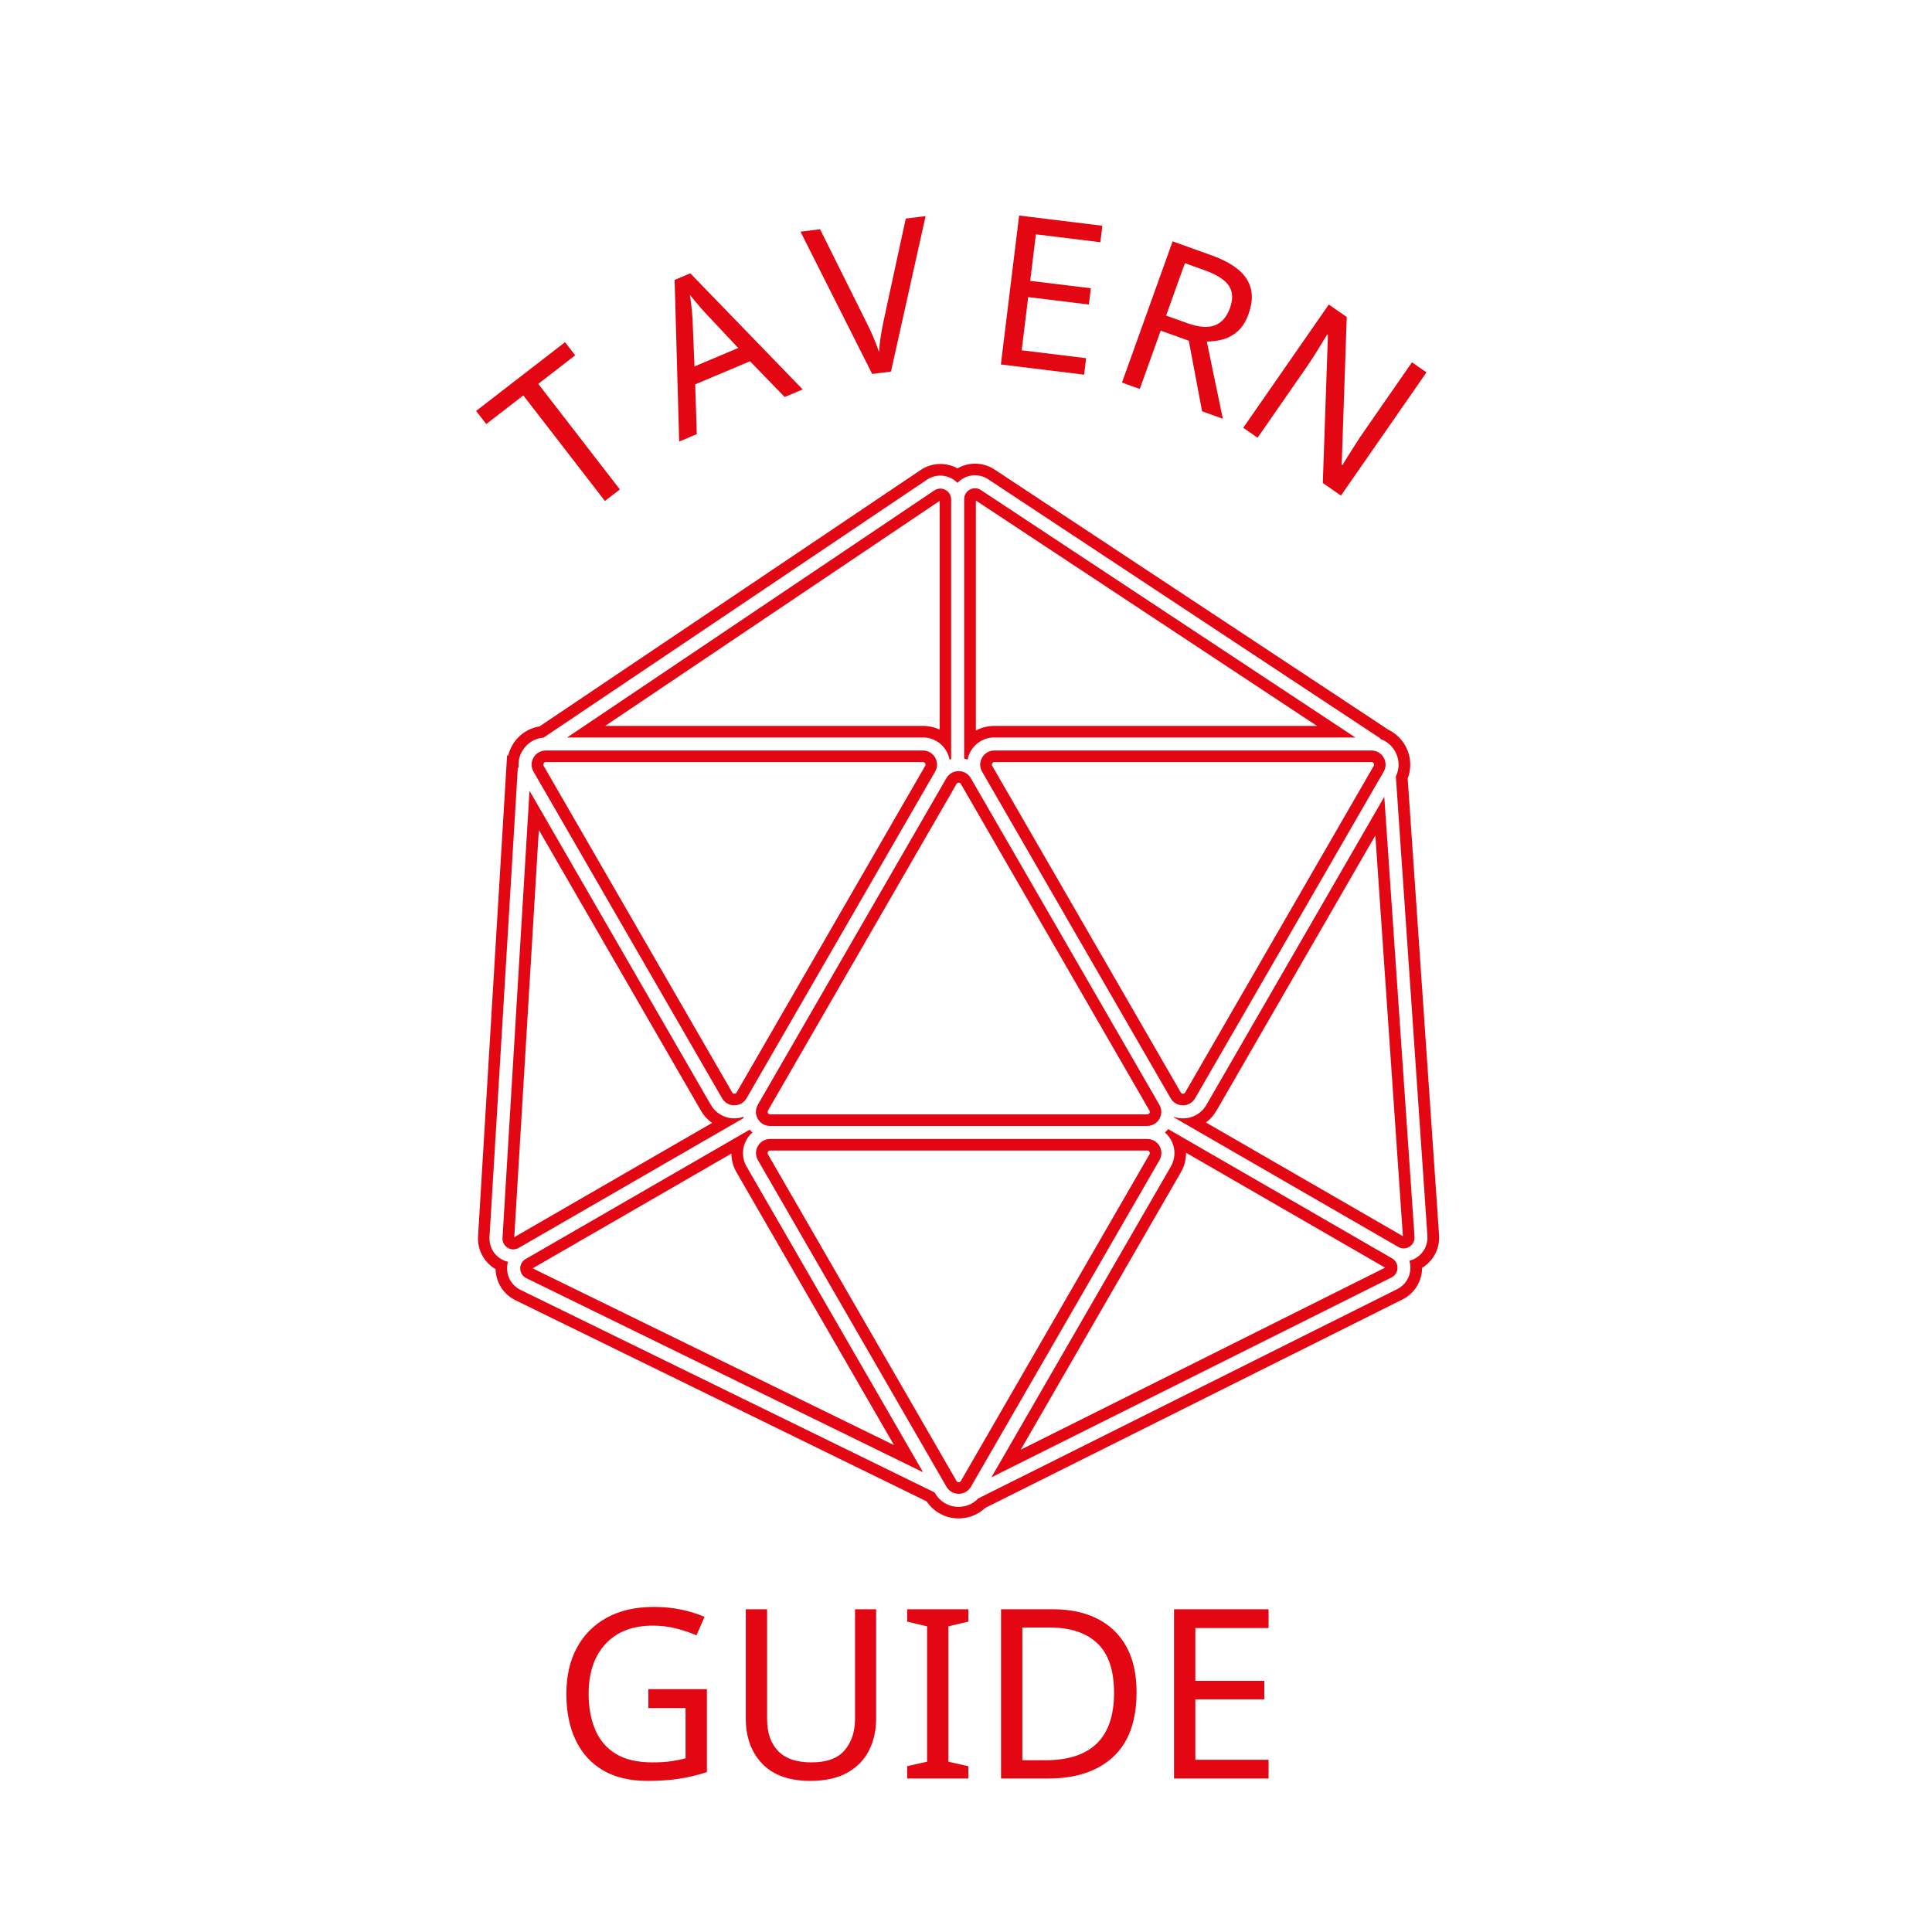
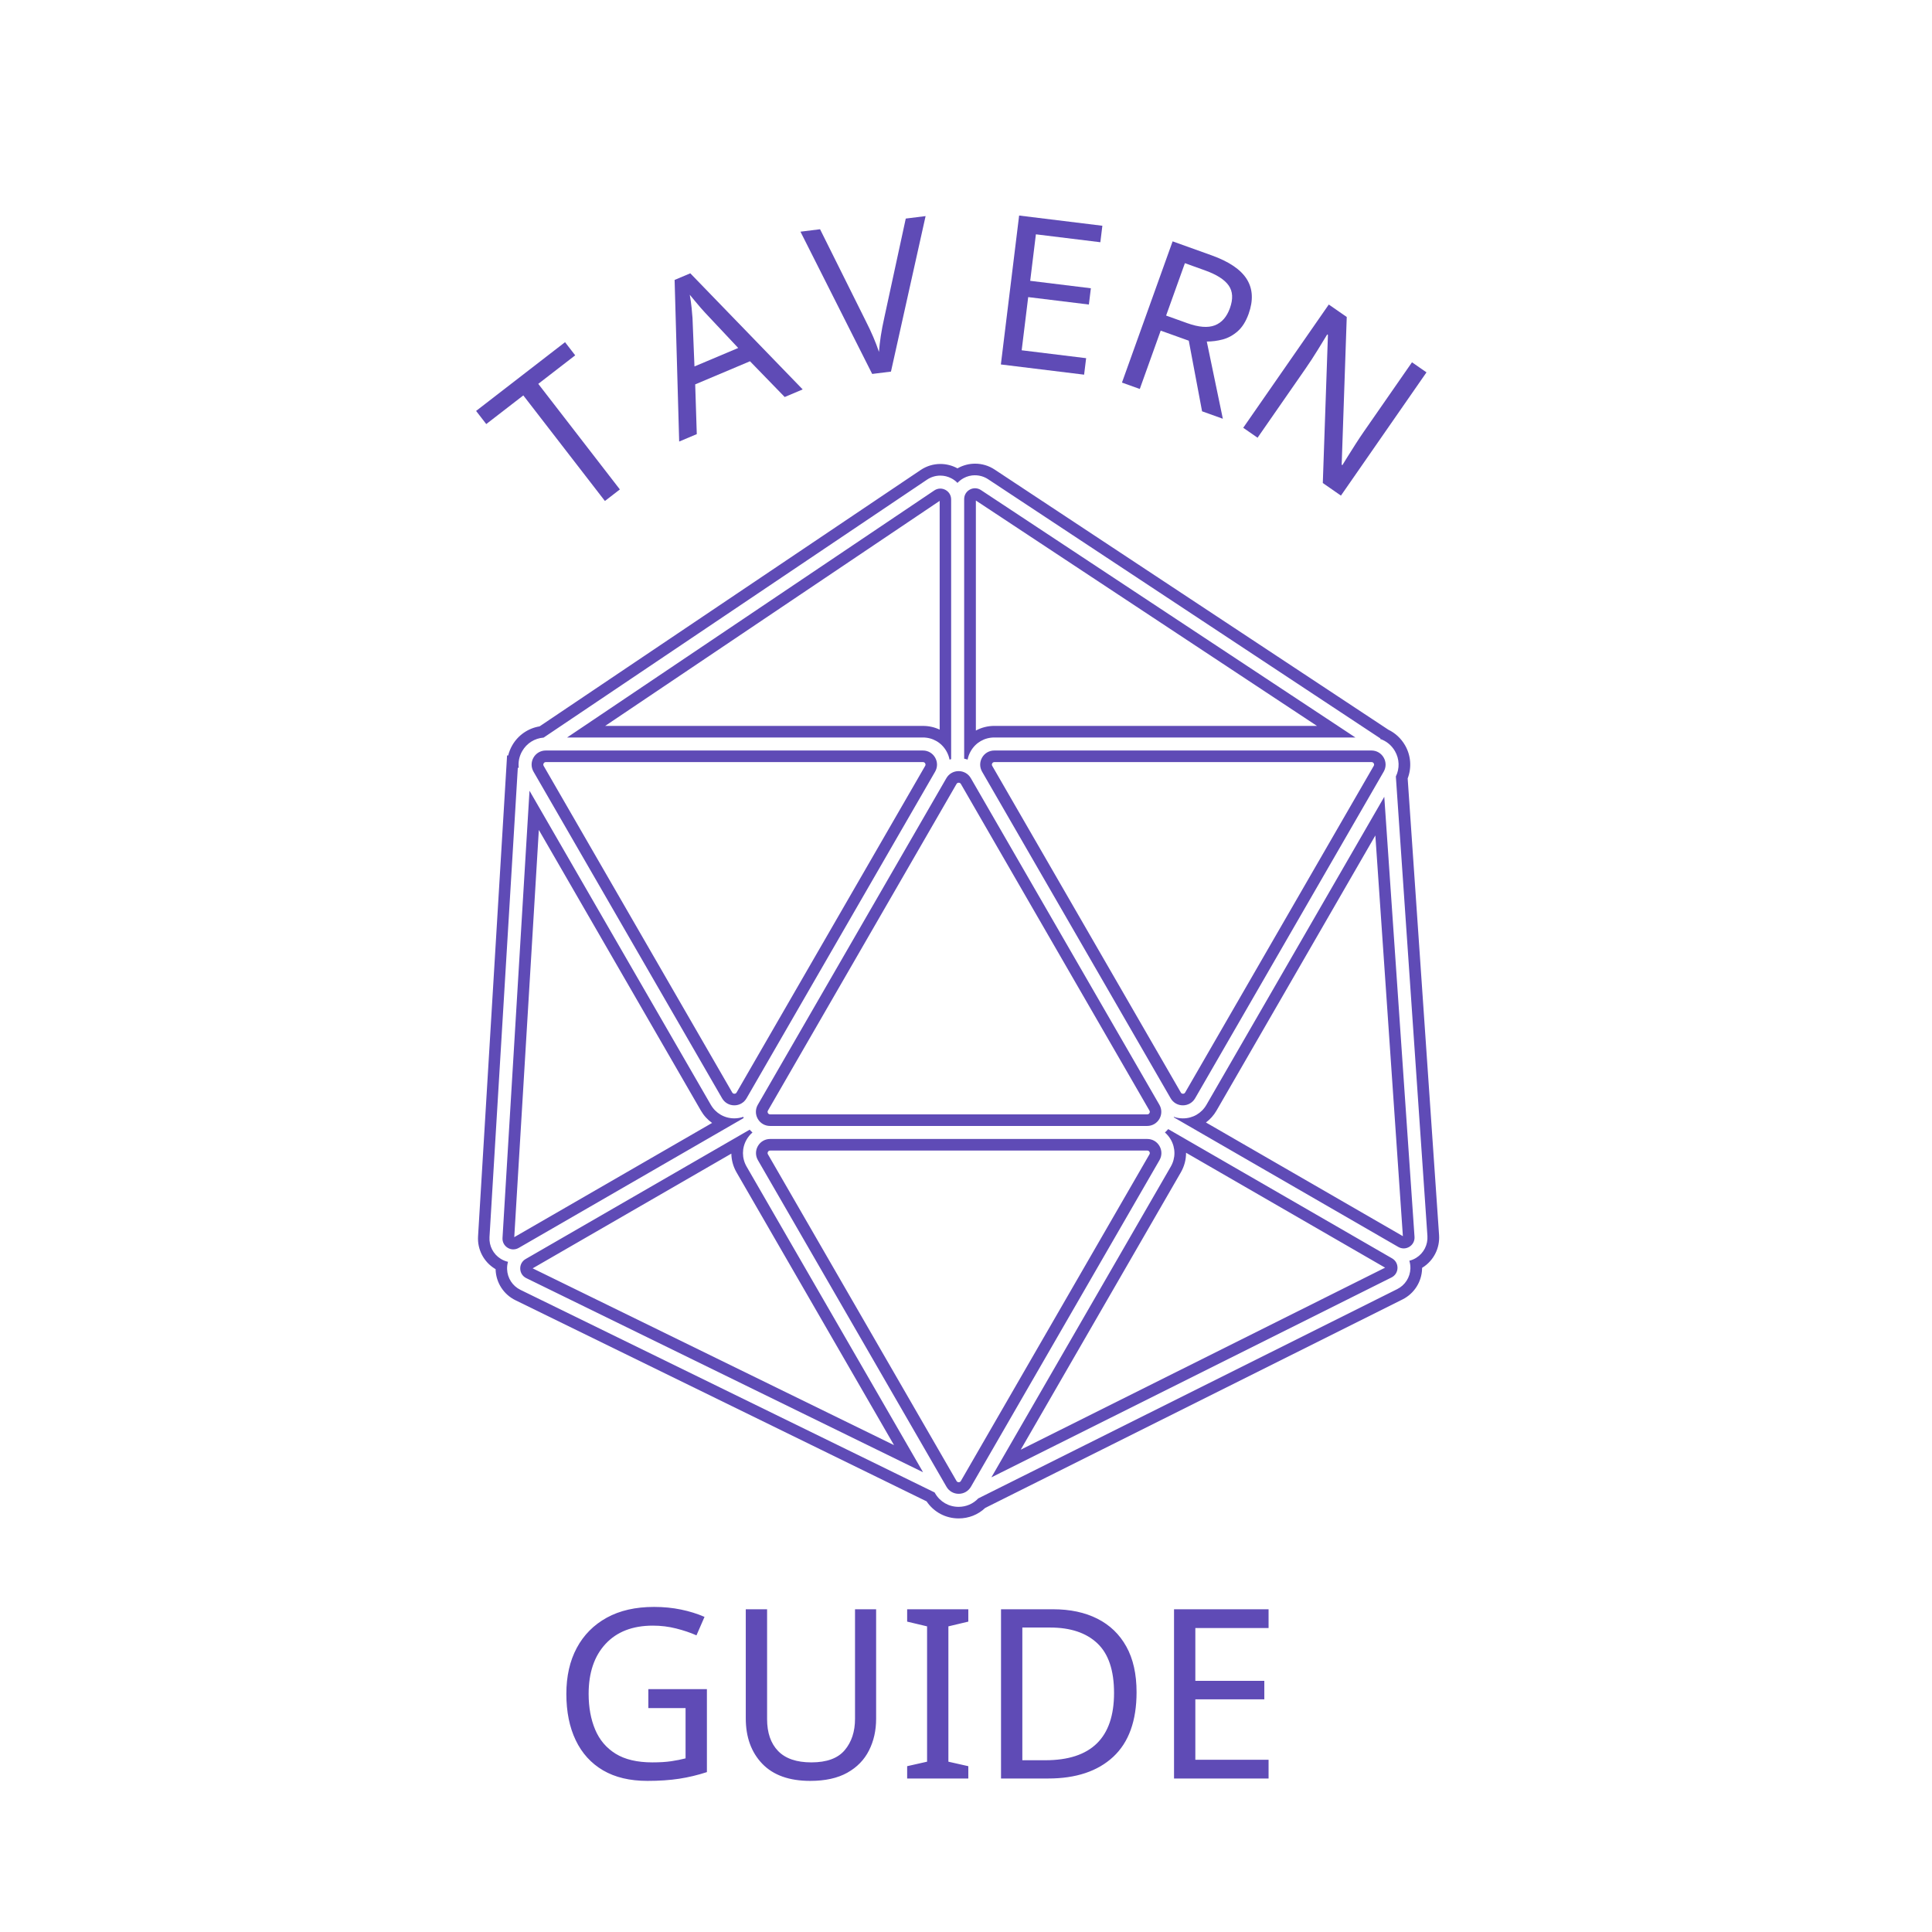
<svg xmlns="http://www.w3.org/2000/svg" id="a" viewBox="0 0 1000 1000">
  <defs>
-     <style>.b,.c,.d{fill:#e30613;}.c{font-size:122.67px;}.c,.d{font-family:HighTowerText-Reg, High Tower Text;}.d{font-size:108.76px;}</style>
+     <style>.b,.c,.d{fill:#5F4BB6;}.c{font-size:122.67px;}.c,.d{font-family:HighTowerText-Reg, High Tower Text;}.d{font-size:108.76px;}</style>
  </defs>
  <path class="b" d="M504.66,246.01c2.38,0,4.75,.69,6.8,2.05l203.06,134.17-.16,.24c3.18,1.06,5.9,3.26,7.65,6.29,2.37,4.1,2.52,8.94,.48,13.14l16.34,237.82c.31,4.56-1.9,8.9-5.78,11.32-1.12,.7-2.33,1.21-3.57,1.51,.39,1.28,.58,2.63,.54,4.02-.14,4.55-2.75,8.64-6.82,10.67l-216.86,108.34c-2.61,2.77-6.23,4.36-10.18,4.36-5.08,0-9.62-2.63-12.16-7.02l-.25-.43-214.37-104.87c-4.11-2.01-6.75-6.1-6.91-10.66-.05-1.32,.12-2.62,.47-3.85-1.31-.3-2.57-.81-3.75-1.54-3.87-2.39-6.1-6.7-5.83-11.24l14.66-242.94,.48,.03c-.35-2.95,.24-5.97,1.8-8.66,2.36-4.08,6.44-6.63,11.08-6.98l198.43-133.5c2.08-1.4,4.48-2.11,6.89-2.11,1.99,0,3.98,.48,5.8,1.45,1.17,.62,2.21,1.41,3.09,2.33,.91-.98,1.99-1.82,3.21-2.48,1.83-.99,3.84-1.48,5.85-1.48m-3.82,147.19c.29-1.53,.84-3.03,1.66-4.44,2.54-4.4,7.08-7.02,12.16-7.02h186.9l-193.81-128.06c-.95-.63-2.01-.94-3.08-.94-.91,0-1.82,.23-2.66,.68-1.85,.99-2.95,2.84-2.95,4.94v134.35c.61,.12,1.2,.29,1.78,.49m-207.31-11.46h184.15c5.08,0,9.62,2.62,12.16,7.02,.81,1.41,1.36,2.91,1.66,4.44,.27-.09,.54-.18,.82-.26v-134.41c0-2.11-1.11-3.96-2.97-4.95-.84-.45-1.75-.67-2.64-.67-1.09,0-2.16,.32-3.12,.97l-190.05,127.86m318.73,190.4c2.64,0,5.01-1.37,6.33-3.65l97.6-169.05c1.32-2.29,1.32-5.02,0-7.31-1.32-2.29-3.69-3.65-6.33-3.65h-195.2c-2.64,0-5.01,1.37-6.33,3.65-1.32,2.29-1.32,5.02,0,7.31l97.6,169.05c1.32,2.29,3.69,3.65,6.33,3.65m-232.18,0c2.64,0,5.01-1.37,6.33-3.65l97.6-169.05c1.32-2.29,1.32-5.02,0-7.31-1.32-2.29-3.69-3.65-6.33-3.65h-195.2c-2.64,0-5.01,1.37-6.33,3.65-1.32,2.29-1.32,5.02,0,7.31l97.6,169.05c1.32,2.29,3.69,3.65,6.33,3.65m18.49,10.67h195.2c2.64,0,5.01-1.37,6.33-3.65,1.32-2.29,1.32-5.02,0-7.31l-97.6-169.05c-1.32-2.29-3.69-3.65-6.33-3.65s-5.01,1.37-6.33,3.65l-97.6,169.05c-1.32,2.29-1.32,5.02,0,7.31,1.32,2.29,3.69,3.65,6.33,3.65m-132.88,63.88c.96,0,1.92-.25,2.81-.76l116.39-67.2c-.05-.21-.1-.43-.14-.64-1.47,.51-3.04,.79-4.67,.79-5.08,0-9.62-2.63-12.16-7.02l-93.85-162.55-13.97,231.44c-.13,2.09,.86,4,2.65,5.11,.92,.57,1.93,.85,2.95,.85m346.57-67.82c-1.63,0-3.2-.27-4.67-.79-.02,.08-.03,.17-.05,.25l116.19,67.08c.88,.51,1.85,.77,2.81,.77,1.02,0,2.04-.29,2.97-.86,1.79-1.12,2.77-3.04,2.63-5.14l-15.65-227.76-92.05,159.43c-2.54,4.4-7.09,7.02-12.16,7.02m-99.17,185.81l207.12-103.47c1.88-.94,3.04-2.75,3.1-4.85,.06-2.1-.98-3.98-2.8-5.03l-115.89-66.91c-.52,.64-1.08,1.22-1.69,1.75,1.18,1.02,2.2,2.24,3.02,3.65,2.54,4.4,2.54,9.65,0,14.04l-92.84,160.81m-35.36-2.64l-91.32-158.17c-2.54-4.4-2.54-9.65,0-14.04,.81-1.41,1.84-2.64,3.02-3.65-.51-.44-1-.93-1.45-1.45l-115.96,66.95c-1.83,1.05-2.87,2.94-2.8,5.05,.07,2.11,1.25,3.92,3.14,4.84l205.37,100.47m18.44,11.16c2.64,0,5.01-1.37,6.33-3.65l97.6-169.05c1.32-2.29,1.32-5.02,0-7.31-1.32-2.29-3.69-3.65-6.33-3.65h-195.2c-2.64,0-5.01,1.37-6.33,3.65-1.32,2.29-1.32,5.02,0,7.31l97.6,169.05c1.32,2.29,3.69,3.65,6.33,3.65m8.5-533.2c-3.02,0-6.02,.76-8.69,2.19-.15,.08-.29,.16-.44,.24-.07-.04-.14-.07-.2-.11-2.65-1.41-5.63-2.16-8.63-2.16-3.66,0-7.2,1.08-10.24,3.13l-197.23,132.69c-5.9,.96-11.09,4.52-14.12,9.76-.98,1.69-1.69,3.48-2.14,5.32l-.57-.03-.36,5.99-14.66,242.94c-.41,6.75,2.91,13.15,8.66,16.71,.14,.09,.28,.17,.43,.26,0,.08,0,.15,0,.23,.23,6.79,4.17,12.87,10.27,15.85l212.8,104.1c3.73,5.55,9.84,8.83,16.61,8.83,5.19,0,10.03-1.92,13.73-5.43l215.99-107.91c6.05-3.02,9.93-9.1,10.14-15.86,0-.17,0-.33,0-.5,.07-.04,.13-.08,.2-.12,5.77-3.6,9.06-10.04,8.59-16.82l-16.25-236.37c2.15-5.6,1.68-11.91-1.37-17.18-2.04-3.52-5.05-6.32-8.64-8.05l-.74-.49-203.06-134.17c-3.01-1.99-6.51-3.04-10.11-3.04h0Zm.39,138.14v-119.06l176.54,116.65h-166.94c-3.45,0-6.72,.85-9.6,2.41h0Zm-191.86-2.41l173.12-116.47v118.4c-2.64-1.25-5.57-1.92-8.64-1.92h-164.48Zm299.06,190.4c-.5,0-.88-.22-1.13-.65l-97.6-169.05c-.25-.43-.25-.87,0-1.31,.25-.43,.63-.65,1.13-.65h195.2c.5,0,.88,.22,1.13,.65,.25,.43,.25,.87,0,1.31l-97.6,169.05c-.25,.43-.63,.65-1.13,.65h0Zm-232.18,0c-.5,0-.88-.22-1.13-.65l-97.6-169.05c-.25-.43-.25-.87,0-1.31,.25-.43,.63-.65,1.13-.65h195.2c.5,0,.88,.22,1.13,.65,.25,.43,.25,.87,0,1.31l-97.6,169.05c-.25,.43-.63,.65-1.13,.65h0Zm18.49,10.67c-.5,0-.88-.22-1.13-.65-.25-.43-.25-.87,0-1.31l97.6-169.05c.25-.43,.63-.65,1.13-.65s.88,.22,1.13,.65l97.6,169.05c.25,.43,.25,.87,0,1.31-.25,.43-.63,.65-1.13,.65h-195.2Zm-132.44,63.56l12.72-210.78,83.87,145.26c1.5,2.59,3.48,4.75,5.81,6.4l-102.4,59.12h0Zm358.02-59.37c2.18-1.61,4.05-3.69,5.47-6.15l82.21-142.4,14.25,207.41-101.94-58.85h0Zm-127.98,186.21c-.5,0-.88-.22-1.13-.65l-97.6-169.05c-.25-.43-.25-.87,0-1.31,.25-.43,.63-.65,1.13-.65h195.2c.5,0,.88,.22,1.13,.65,.25,.43,.25,.87,0,1.31l-97.6,169.05c-.25,.43-.63,.65-1.13,.65h0Zm32.1-16.82l82.86-143.52c1.84-3.19,2.75-6.69,2.72-10.19l103.03,59.48-188.6,94.22h0Zm-252.62-93.88l102.84-59.38c.05,3.35,.95,6.69,2.71,9.74l81.49,141.14-187.04-91.5h0Z" />
  <text class="d" transform="translate(293.05 274.81) rotate(-37.7)">
    <tspan x="0" y="0">T</tspan>
  </text>
  <text class="d" transform="translate(351.54 228.54) rotate(-22.88)">
    <tspan x="0" y="0">A</tspan>
  </text>
  <text class="d" transform="translate(423.92 196.98) rotate(-7.1)">
    <tspan x="0" y="0">V</tspan>
  </text>
  <text class="d" transform="translate(507.58 187.36) rotate(6.99)">
    <tspan x="0" y="0">E</tspan>
  </text>
  <text class="d" transform="translate(570.8 194.46) rotate(19.73)">
    <tspan x="0" y="0">R</tspan>
  </text>
  <text class="d" transform="translate(634.83 215.4) rotate(34.77)">
    <tspan x="0" y="0">N</tspan>
  </text>
  <text class="d" transform="translate(706.41 268.5) rotate(45.65)">
    <tspan x="0" y="0"> </tspan>
  </text>
  <text class="c" transform="translate(285.66 920.55)">
    <tspan x="0" y="0">GUIDE</tspan>
  </text>
</svg>
